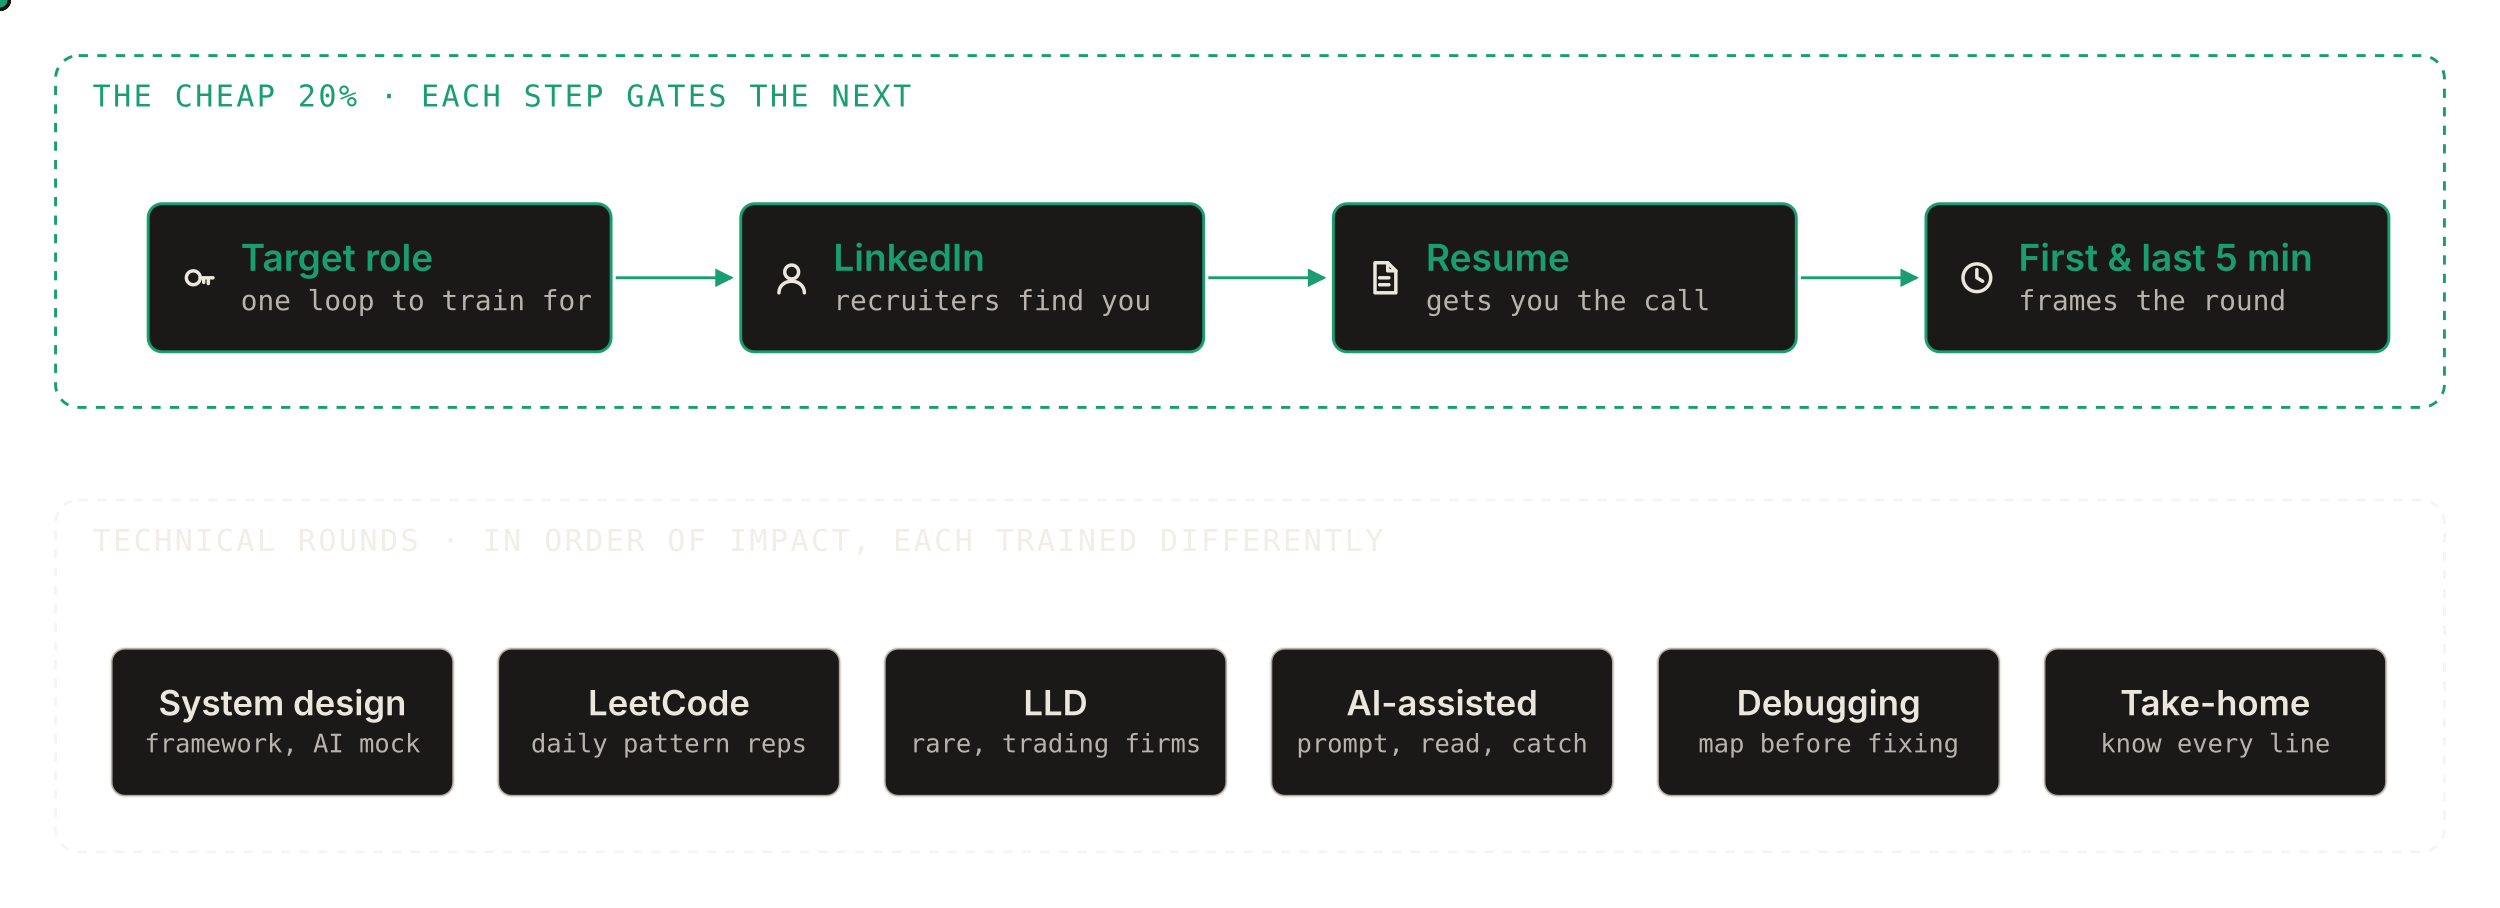
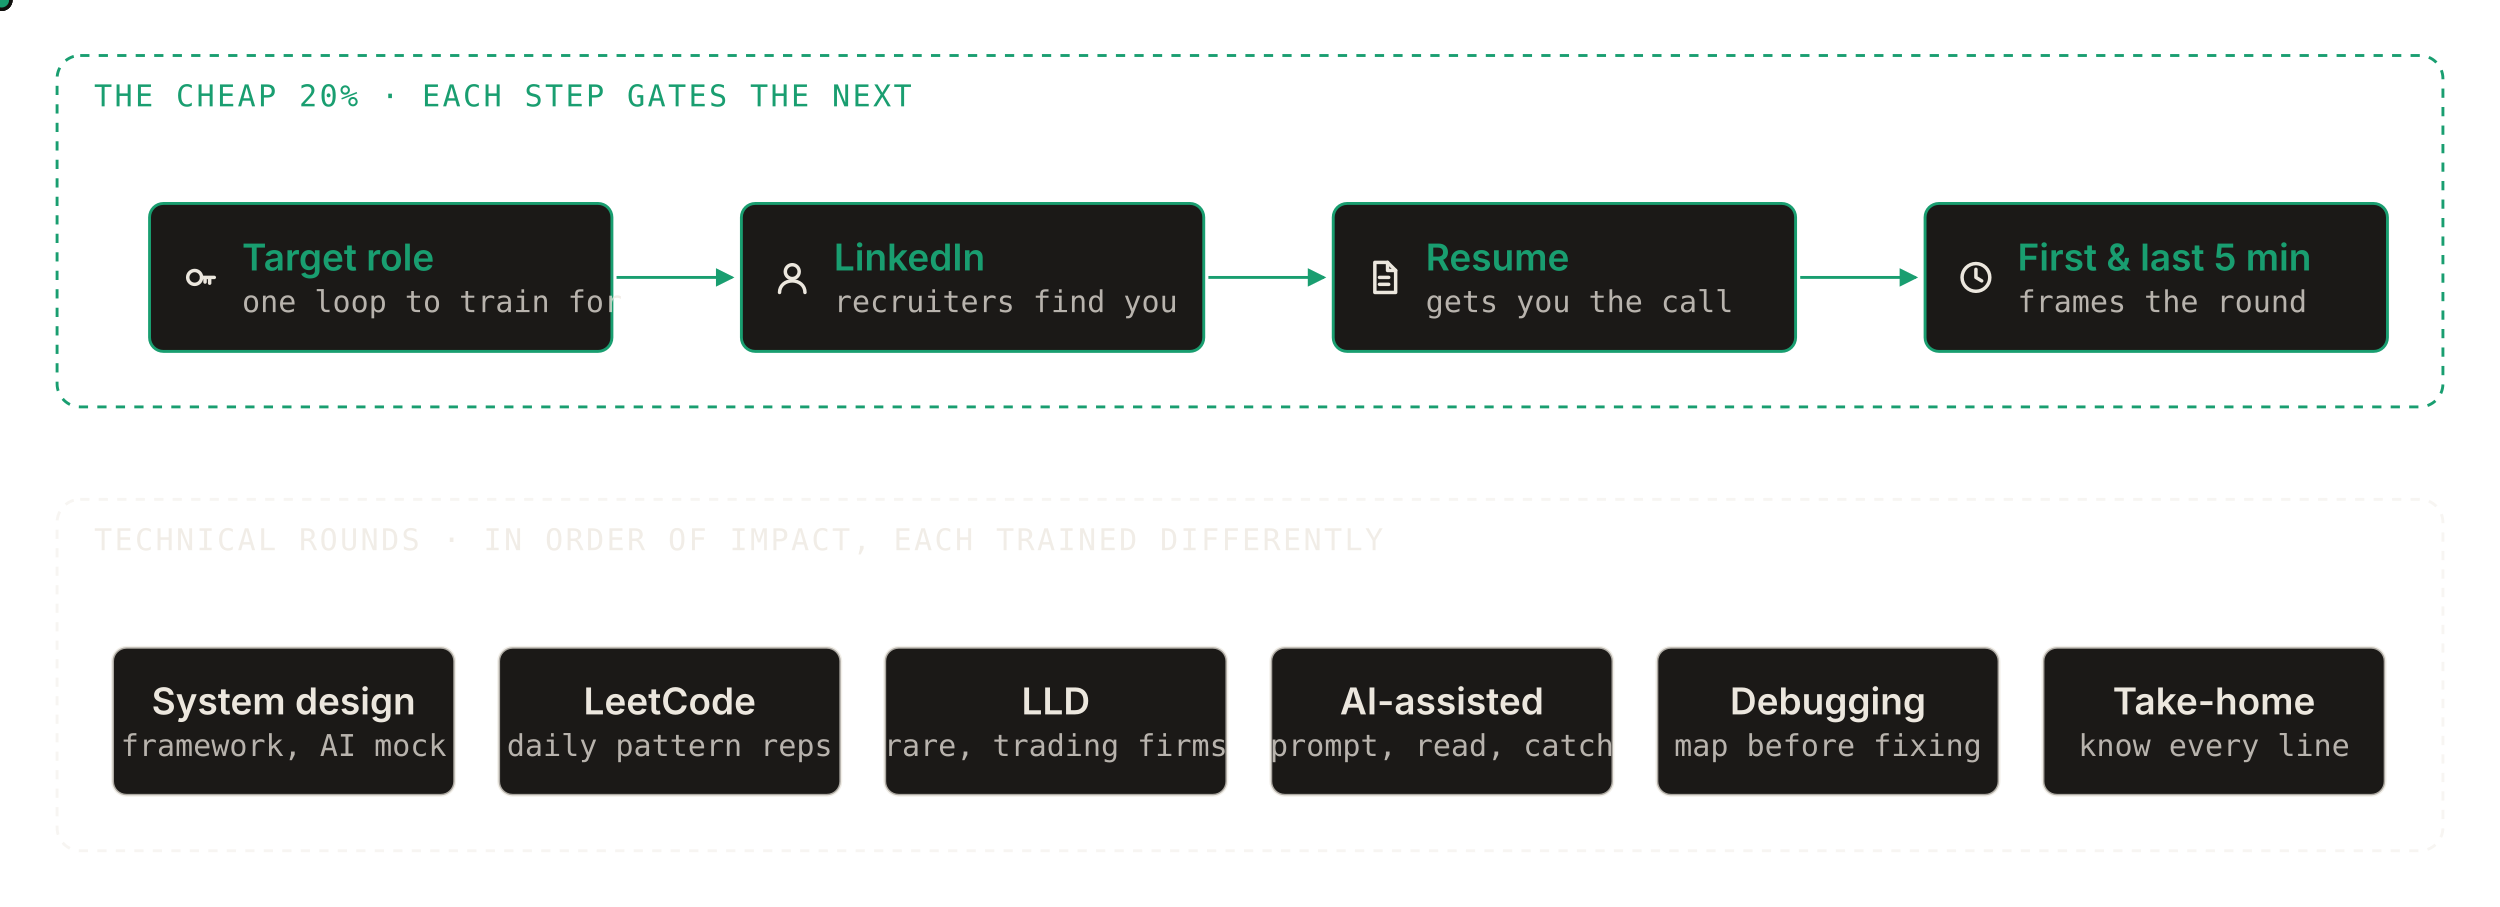
- <svg xmlns="http://www.w3.org/2000/svg" viewBox="0 0 1080 392" width="1080" height="392" color="#ece7de" font-family="ui-sans-serif, system-ui, -apple-system, 'Segoe UI', Inter, Helvetica, Arial, sans-serif" role="img" aria-label="Two rows. The top row is four cheap steps in order: pick the target role, point LinkedIn at it, write the resume for it, and rehearse the first and last five minutes of every interview. Each one gates the next. The bottom row is the six technical round types in order of impact: system design, LeetCode, low-level design, AI-assisted coding, codebase debugging and take-homes, each with its own way to train.">
+ <svg xmlns="http://www.w3.org/2000/svg" viewBox="0 0 1080 392" width="960" height="348" color="#ece7de" font-family="ui-sans-serif, system-ui, -apple-system, 'Segoe UI', Inter, Helvetica, Arial, sans-serif" role="img" aria-label="Two rows. The top row is four cheap steps in order: pick the target role, point LinkedIn at it, write the resume for it, and rehearse the first and last five minutes of every interview. Each one gates the next. The bottom row is the six technical round types in order of impact: system design, LeetCode, low-level design, AI-assisted coding, codebase debugging and take-homes, each with its own way to train.">
  <style>text{user-select:none}</style>
  <g transform="translate(0,0)">
    <defs>
      <marker id="jpo-head" markerWidth="8" markerHeight="8" refX="7" refY="4" orient="auto-start-reverse" markerUnits="userSpaceOnUse">
        <path d="M0,0 L8,4 L0,8 z" fill="currentColor" />
      </marker>
      <marker id="jpo-head-accent" markerWidth="8" markerHeight="8" refX="7" refY="4" orient="auto-start-reverse" markerUnits="userSpaceOnUse">
        <path d="M0,0 L8,4 L0,8 z" fill="#199e70" />
      </marker>
      <marker id="jpo-head-request" markerWidth="8" markerHeight="8" refX="7" refY="4" orient="auto-start-reverse" markerUnits="userSpaceOnUse">
        <path d="M0,0 L8,4 L0,8 z" fill="#3987e5" />
      </marker>
      <marker id="jpo-head-response" markerWidth="8" markerHeight="8" refX="7" refY="4" orient="auto-start-reverse" markerUnits="userSpaceOnUse">
        <path d="M0,0 L8,4 L0,8 z" fill="#199e70" />
      </marker>
      <marker id="jpo-head-change" markerWidth="8" markerHeight="8" refX="7" refY="4" orient="auto-start-reverse" markerUnits="userSpaceOnUse">
        <path d="M0,0 L8,4 L0,8 z" fill="#d95926" />
      </marker>
    </defs>
    <g data-uipack="group">
      <g class="uipack__group-frame">
        <rect x="24" y="24" width="1032" height="152" rx="10" fill="none" stroke="#199e70" stroke-opacity="1" stroke-width="1.25" stroke-dasharray="4 4" />
        <text x="40" y="46" font-size="13" font-family="ui-monospace, SFMono-Regular, Menlo, Consolas, monospace" letter-spacing=".08em" fill="#199e70" fill-opacity="1">THE CHEAP 20% · EACH STEP GATES THE NEXT</text>
      </g>
      <g>
        <g data-uipack="node">
          <rect x="64" y="88" width="200" height="64" rx="6" fill="#1b1917" stroke="#199e70" stroke-opacity="1" stroke-width="1.25" />
          <path class="uipack__touch-target" d="M 64 88 h 200 v 64 h -200 Z" fill="transparent" stroke="none" aria-hidden="true" />
          <g transform="translate(78, 112)" fill="none" stroke="currentColor" stroke-width="1.5" stroke-linecap="round" stroke-linejoin="round">
            <circle cx="5.5" cy="8" r="3" />
            <path d="M8.5 8H14M12 8v2.5M10 8v2" />
          </g>
          <text x="104" y="117" text-anchor="start" font-size="16" font-weight="600" fill="#199e70">Target role</text>
-           <text x="104" y="134" text-anchor="start" font-size="12" font-family="ui-monospace, SFMono-Regular, Menlo, Consolas, monospace" fill="currentColor" fill-opacity="0.75">one loop to train for</text>
+           <text x="104" y="135" text-anchor="start" font-size="13" font-family="ui-monospace, SFMono-Regular, Menlo, Consolas, monospace" fill="currentColor" fill-opacity="0.75">one loop to train for</text>
        </g>
      </g>
      <g>
        <path data-uipack="connector" data-kind="response" d="M266,120 L316,120" fill="none" stroke="#199e70" stroke-opacity="1" stroke-width="1.25" marker-end="url(#jpo-head-response)" />
        <g data-uipack="packet" data-kind="response">
          <g>
            <circle cx="0" cy="0" r="4" fill="#199e70" stroke="#12110f" stroke-width="1.5" />
            <animateTransform attributeName="transform" type="scale" dur="1.8s" begin="-0.45s" repeatCount="indefinite" calcMode="spline" values="0;1.2;1;1;0" keyTimes="0;0.093;0.156;0.822;1" keySplines="0.2 0.9 0.3 1;0.4 0 0.6 1;0 0 1 1;0.6 0 0.9 0.4" />
          </g>
          <animateMotion dur="1.8s" begin="-0.45s" repeatCount="indefinite" path="M270,120 L308,120" calcMode="linear" />
        </g>
        <g data-uipack="node">
          <rect x="320" y="88" width="200" height="64" rx="6" fill="#1b1917" stroke="#199e70" stroke-opacity="1" stroke-width="1.25" />
          <path class="uipack__touch-target" d="M 320 88 h 200 v 64 h -200 Z" fill="transparent" stroke="none" aria-hidden="true" />
          <g transform="translate(334, 112)" fill="none" stroke="currentColor" stroke-width="1.5" stroke-linecap="round" stroke-linejoin="round">
            <circle cx="8" cy="5.5" r="3" />
            <path d="M2.5 14.5c0-3 2.5-5 5.5-5s5.5 2 5.5 5" />
          </g>
          <text x="360" y="117" text-anchor="start" font-size="16" font-weight="600" fill="#199e70">LinkedIn</text>
-           <text x="360" y="134" text-anchor="start" font-size="12" font-family="ui-monospace, SFMono-Regular, Menlo, Consolas, monospace" fill="currentColor" fill-opacity="0.75">recruiters find you</text>
+           <text x="360" y="135" text-anchor="start" font-size="13" font-family="ui-monospace, SFMono-Regular, Menlo, Consolas, monospace" fill="currentColor" fill-opacity="0.75">recruiters find you</text>
        </g>
      </g>
      <g>
        <path data-uipack="connector" data-kind="response" d="M522,120 L572,120" fill="none" stroke="#199e70" stroke-opacity="1" stroke-width="1.25" marker-end="url(#jpo-head-response)" />
        <g data-uipack="packet" data-kind="response">
          <g>
            <circle cx="0" cy="0" r="4" fill="#199e70" stroke="#12110f" stroke-width="1.5" />
            <animateTransform attributeName="transform" type="scale" dur="1.8s" begin="-0.9s" repeatCount="indefinite" calcMode="spline" values="0;1.2;1;1;0" keyTimes="0;0.093;0.156;0.822;1" keySplines="0.2 0.9 0.3 1;0.4 0 0.6 1;0 0 1 1;0.6 0 0.9 0.4" />
          </g>
          <animateMotion dur="1.8s" begin="-0.9s" repeatCount="indefinite" path="M526,120 L564,120" calcMode="linear" />
        </g>
        <g data-uipack="node">
          <rect x="576" y="88" width="200" height="64" rx="6" fill="#1b1917" stroke="#199e70" stroke-opacity="1" stroke-width="1.25" />
          <path class="uipack__touch-target" d="M 576 88 h 200 v 64 h -200 Z" fill="transparent" stroke="none" aria-hidden="true" />
          <g transform="translate(590, 112)" fill="none" stroke="currentColor" stroke-width="1.5" stroke-linecap="round" stroke-linejoin="round">
            <path d="M4 1.5h5.5L13 5v9.5H4z" />
            <path d="M9.5 1.5V5H13M6 8h4M6 11h4" />
          </g>
          <text x="616" y="117" text-anchor="start" font-size="16" font-weight="600" fill="#199e70">Resume</text>
-           <text x="616" y="134" text-anchor="start" font-size="12" font-family="ui-monospace, SFMono-Regular, Menlo, Consolas, monospace" fill="currentColor" fill-opacity="0.75">gets you the call</text>
+           <text x="616" y="135" text-anchor="start" font-size="13" font-family="ui-monospace, SFMono-Regular, Menlo, Consolas, monospace" fill="currentColor" fill-opacity="0.75">gets you the call</text>
        </g>
      </g>
      <g>
        <path data-uipack="connector" data-kind="response" d="M778,120 L828,120" fill="none" stroke="#199e70" stroke-opacity="1" stroke-width="1.25" marker-end="url(#jpo-head-response)" />
        <g data-uipack="packet" data-kind="response">
          <g>
            <circle cx="0" cy="0" r="4" fill="#199e70" stroke="#12110f" stroke-width="1.5" />
            <animateTransform attributeName="transform" type="scale" dur="1.8s" begin="-1.35s" repeatCount="indefinite" calcMode="spline" values="0;1.2;1;1;0" keyTimes="0;0.093;0.156;0.822;1" keySplines="0.2 0.9 0.3 1;0.4 0 0.6 1;0 0 1 1;0.6 0 0.9 0.4" />
          </g>
          <animateMotion dur="1.8s" begin="-1.35s" repeatCount="indefinite" path="M782,120 L820,120" calcMode="linear" />
        </g>
        <g data-uipack="node">
          <rect x="832" y="88" width="200" height="64" rx="6" fill="#1b1917" stroke="#199e70" stroke-opacity="1" stroke-width="1.25" />
          <path class="uipack__touch-target" d="M 832 88 h 200 v 64 h -200 Z" fill="transparent" stroke="none" aria-hidden="true" />
          <g transform="translate(846, 112)" fill="none" stroke="currentColor" stroke-width="1.5" stroke-linecap="round" stroke-linejoin="round">
            <circle cx="8" cy="8" r="6" />
            <path d="M8 4.5V8l2.5 1.5" />
          </g>
          <text x="872" y="117" text-anchor="start" font-size="16" font-weight="600" fill="#199e70">First &amp; last 5 min</text>
-           <text x="872" y="134" text-anchor="start" font-size="12" font-family="ui-monospace, SFMono-Regular, Menlo, Consolas, monospace" fill="currentColor" fill-opacity="0.75">frames the round</text>
+           <text x="872" y="135" text-anchor="start" font-size="13" font-family="ui-monospace, SFMono-Regular, Menlo, Consolas, monospace" fill="currentColor" fill-opacity="0.75">frames the round</text>
        </g>
      </g>
    </g>
    <g data-uipack="group">
      <g class="uipack__group-frame">
        <rect x="24" y="216" width="1032" height="152" rx="10" fill="none" stroke="currentColor" stroke-opacity="0.4" stroke-width="1.25" stroke-dasharray="4 4" />
        <text x="40" y="238" font-size="13" font-family="ui-monospace, SFMono-Regular, Menlo, Consolas, monospace" letter-spacing=".08em" fill="currentColor" fill-opacity="0.75">TECHNICAL ROUNDS · IN ORDER OF IMPACT, EACH TRAINED DIFFERENTLY</text>
      </g>
      <g data-uipack="node">
        <rect x="48" y="280" width="148" height="64" rx="6" fill="#1b1917" stroke="currentColor" stroke-opacity="0.7" stroke-width="1.25" />
        <path class="uipack__touch-target" d="M 48 280 h 148 v 64 h -148 Z" fill="transparent" stroke="none" aria-hidden="true" />
-         <text x="122" y="309" text-anchor="middle" font-size="15" font-weight="600" fill="currentColor">System design</text>
-         <text x="122" y="325" text-anchor="middle" font-size="11" font-family="ui-monospace, SFMono-Regular, Menlo, Consolas, monospace" fill="currentColor" fill-opacity="0.75">framework, AI mock</text>
+         <text x="122" y="309" text-anchor="middle" font-size="16" font-weight="600" fill="currentColor">System design</text>
+         <text x="122" y="327" text-anchor="middle" font-size="13" font-family="ui-monospace, SFMono-Regular, Menlo, Consolas, monospace" fill="currentColor" fill-opacity="0.75">framework, AI mock</text>
      </g>
      <g data-uipack="node">
        <rect x="215" y="280" width="148" height="64" rx="6" fill="#1b1917" stroke="currentColor" stroke-opacity="0.7" stroke-width="1.25" />
        <path class="uipack__touch-target" d="M 215 280 h 148 v 64 h -148 Z" fill="transparent" stroke="none" aria-hidden="true" />
-         <text x="289" y="309" text-anchor="middle" font-size="15" font-weight="600" fill="currentColor">LeetCode</text>
-         <text x="289" y="325" text-anchor="middle" font-size="11" font-family="ui-monospace, SFMono-Regular, Menlo, Consolas, monospace" fill="currentColor" fill-opacity="0.75">daily pattern reps</text>
+         <text x="289" y="309" text-anchor="middle" font-size="16" font-weight="600" fill="currentColor">LeetCode</text>
+         <text x="289" y="327" text-anchor="middle" font-size="13" font-family="ui-monospace, SFMono-Regular, Menlo, Consolas, monospace" fill="currentColor" fill-opacity="0.75">daily pattern reps</text>
      </g>
      <g data-uipack="node">
        <rect x="382" y="280" width="148" height="64" rx="6" fill="#1b1917" stroke="currentColor" stroke-opacity="0.7" stroke-width="1.25" />
        <path class="uipack__touch-target" d="M 382 280 h 148 v 64 h -148 Z" fill="transparent" stroke="none" aria-hidden="true" />
-         <text x="456" y="309" text-anchor="middle" font-size="15" font-weight="600" fill="currentColor">LLD</text>
-         <text x="456" y="325" text-anchor="middle" font-size="11" font-family="ui-monospace, SFMono-Regular, Menlo, Consolas, monospace" fill="currentColor" fill-opacity="0.75">rare, trading firms</text>
+         <text x="456" y="309" text-anchor="middle" font-size="16" font-weight="600" fill="currentColor">LLD</text>
+         <text x="456" y="327" text-anchor="middle" font-size="13" font-family="ui-monospace, SFMono-Regular, Menlo, Consolas, monospace" fill="currentColor" fill-opacity="0.75">rare, trading firms</text>
      </g>
      <g data-uipack="node">
        <rect x="549" y="280" width="148" height="64" rx="6" fill="#1b1917" stroke="currentColor" stroke-opacity="0.7" stroke-width="1.25" />
        <path class="uipack__touch-target" d="M 549 280 h 148 v 64 h -148 Z" fill="transparent" stroke="none" aria-hidden="true" />
-         <text x="623" y="309" text-anchor="middle" font-size="15" font-weight="600" fill="currentColor">AI-assisted</text>
-         <text x="623" y="325" text-anchor="middle" font-size="11" font-family="ui-monospace, SFMono-Regular, Menlo, Consolas, monospace" fill="currentColor" fill-opacity="0.75">prompt, read, catch</text>
+         <text x="623" y="309" text-anchor="middle" font-size="16" font-weight="600" fill="currentColor">AI-assisted</text>
+         <text x="623" y="327" text-anchor="middle" font-size="13" font-family="ui-monospace, SFMono-Regular, Menlo, Consolas, monospace" fill="currentColor" fill-opacity="0.75">prompt, read, catch</text>
      </g>
      <g data-uipack="node">
        <rect x="716" y="280" width="148" height="64" rx="6" fill="#1b1917" stroke="currentColor" stroke-opacity="0.7" stroke-width="1.25" />
        <path class="uipack__touch-target" d="M 716 280 h 148 v 64 h -148 Z" fill="transparent" stroke="none" aria-hidden="true" />
-         <text x="790" y="309" text-anchor="middle" font-size="15" font-weight="600" fill="currentColor">Debugging</text>
-         <text x="790" y="325" text-anchor="middle" font-size="11" font-family="ui-monospace, SFMono-Regular, Menlo, Consolas, monospace" fill="currentColor" fill-opacity="0.75">map before fixing</text>
+         <text x="790" y="309" text-anchor="middle" font-size="16" font-weight="600" fill="currentColor">Debugging</text>
+         <text x="790" y="327" text-anchor="middle" font-size="13" font-family="ui-monospace, SFMono-Regular, Menlo, Consolas, monospace" fill="currentColor" fill-opacity="0.75">map before fixing</text>
      </g>
      <g data-uipack="node">
        <rect x="883" y="280" width="148" height="64" rx="6" fill="#1b1917" stroke="currentColor" stroke-opacity="0.7" stroke-width="1.25" />
        <path class="uipack__touch-target" d="M 883 280 h 148 v 64 h -148 Z" fill="transparent" stroke="none" aria-hidden="true" />
-         <text x="957" y="309" text-anchor="middle" font-size="15" font-weight="600" fill="currentColor">Take-home</text>
-         <text x="957" y="325" text-anchor="middle" font-size="11" font-family="ui-monospace, SFMono-Regular, Menlo, Consolas, monospace" fill="currentColor" fill-opacity="0.75">know every line</text>
+         <text x="957" y="309" text-anchor="middle" font-size="16" font-weight="600" fill="currentColor">Take-home</text>
+         <text x="957" y="327" text-anchor="middle" font-size="13" font-family="ui-monospace, SFMono-Regular, Menlo, Consolas, monospace" fill="currentColor" fill-opacity="0.75">know every line</text>
      </g>
    </g>
  </g>
</svg>
